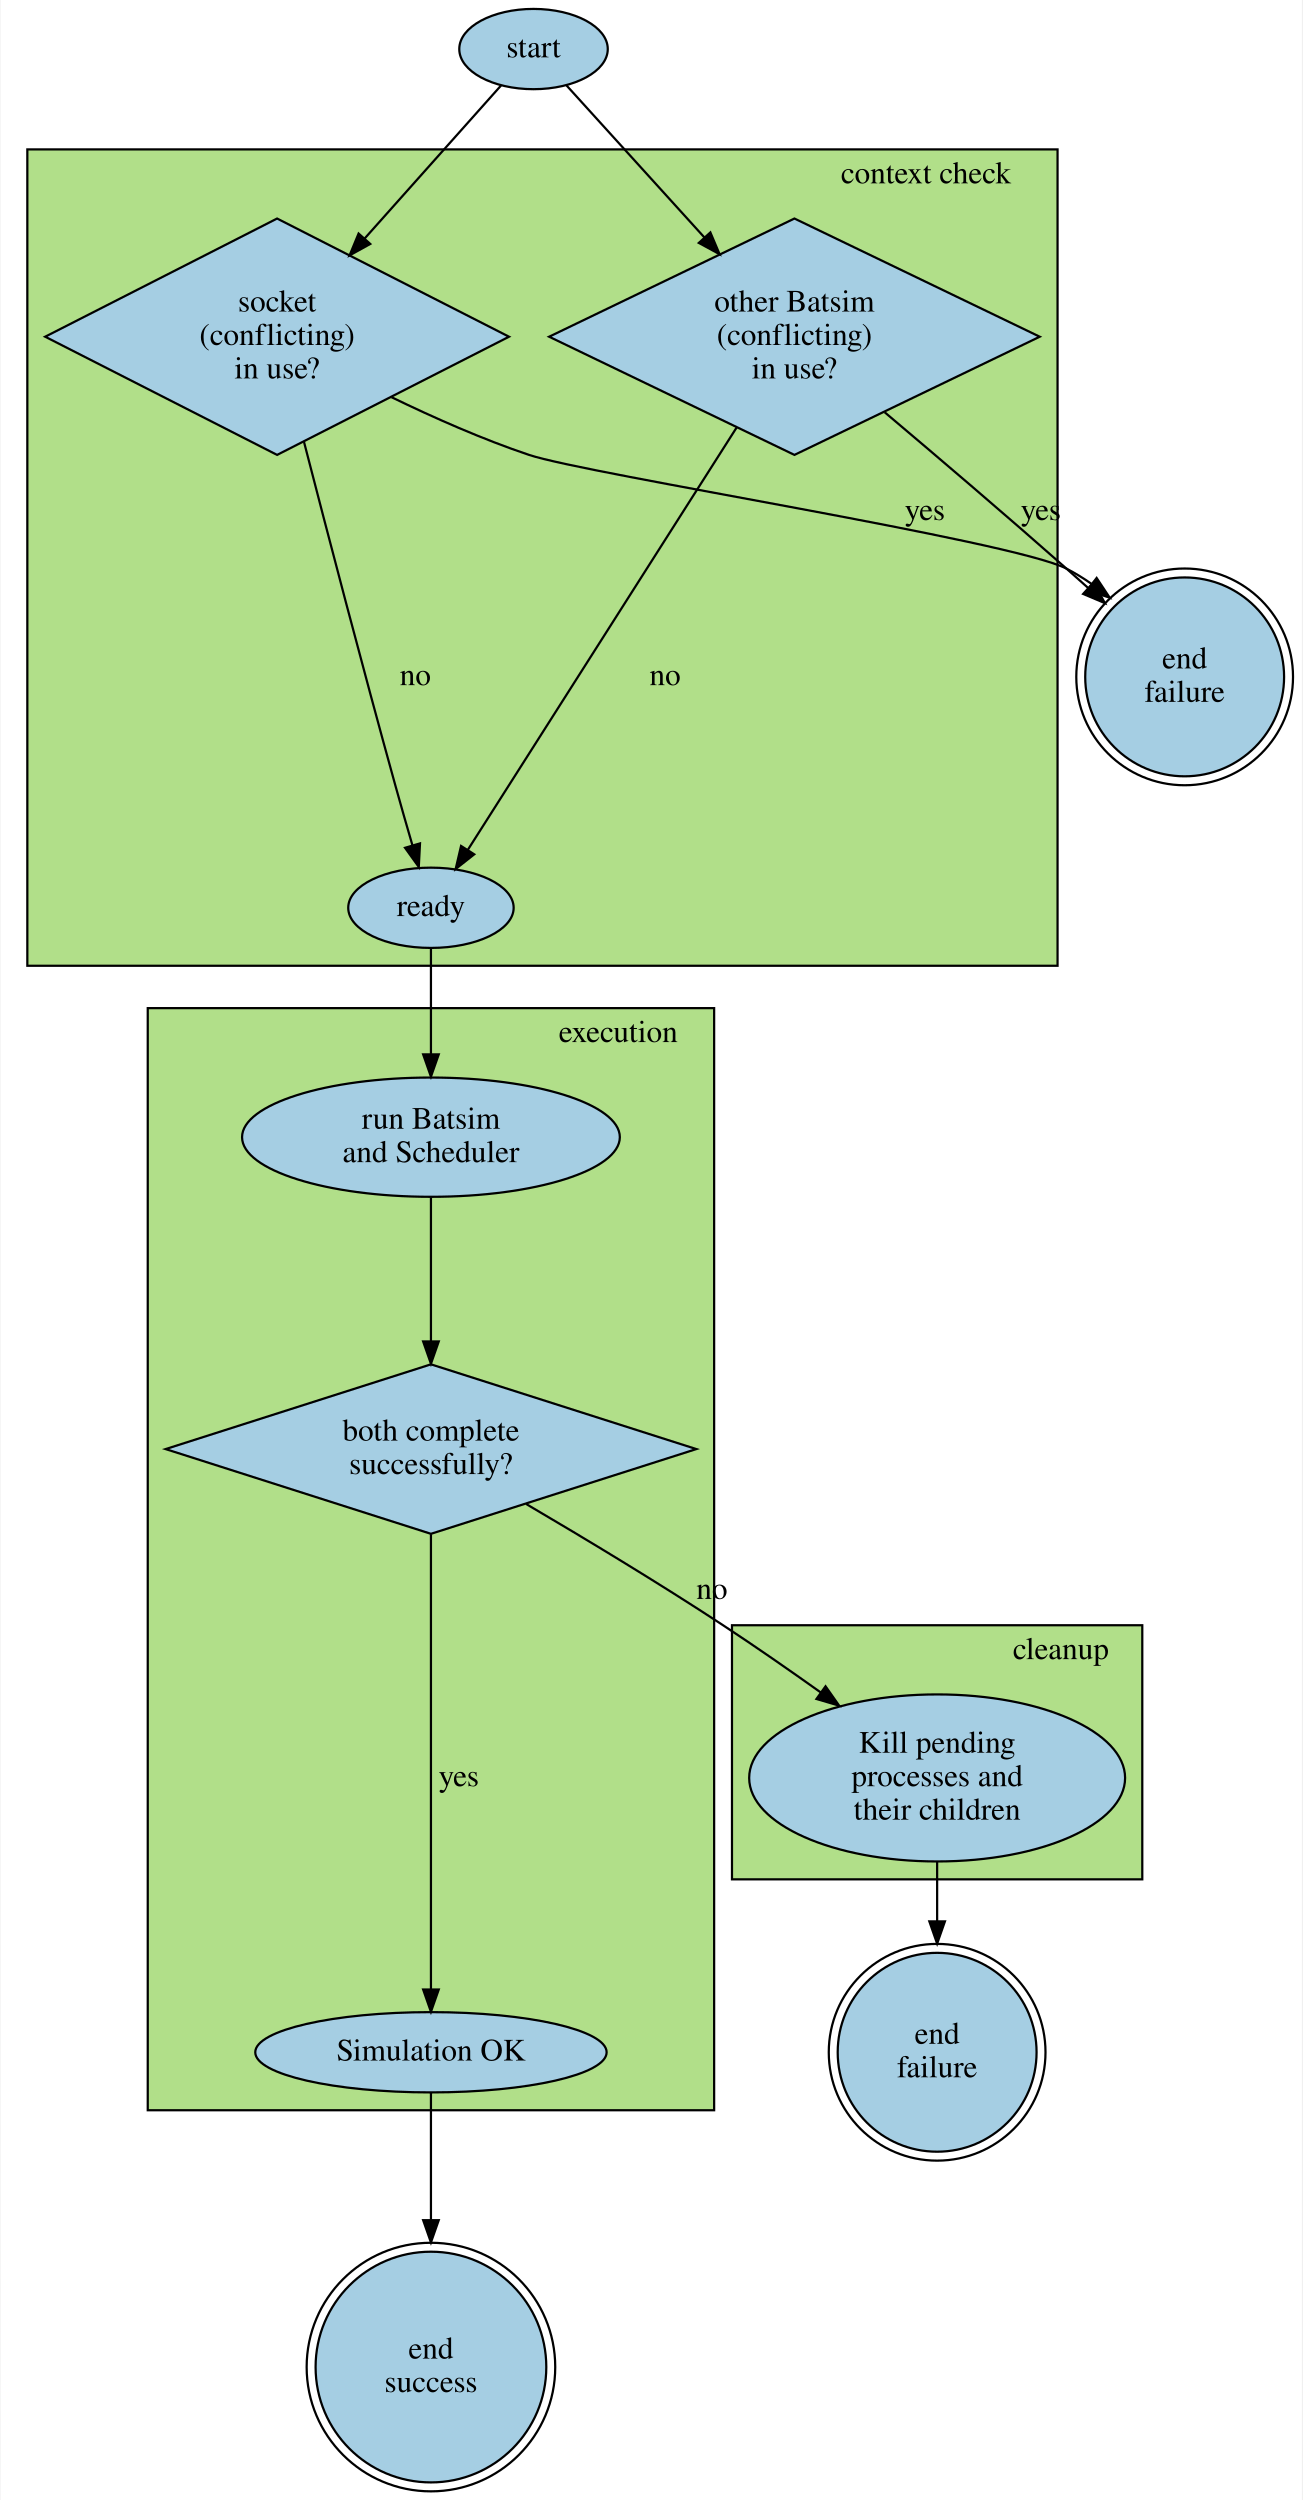
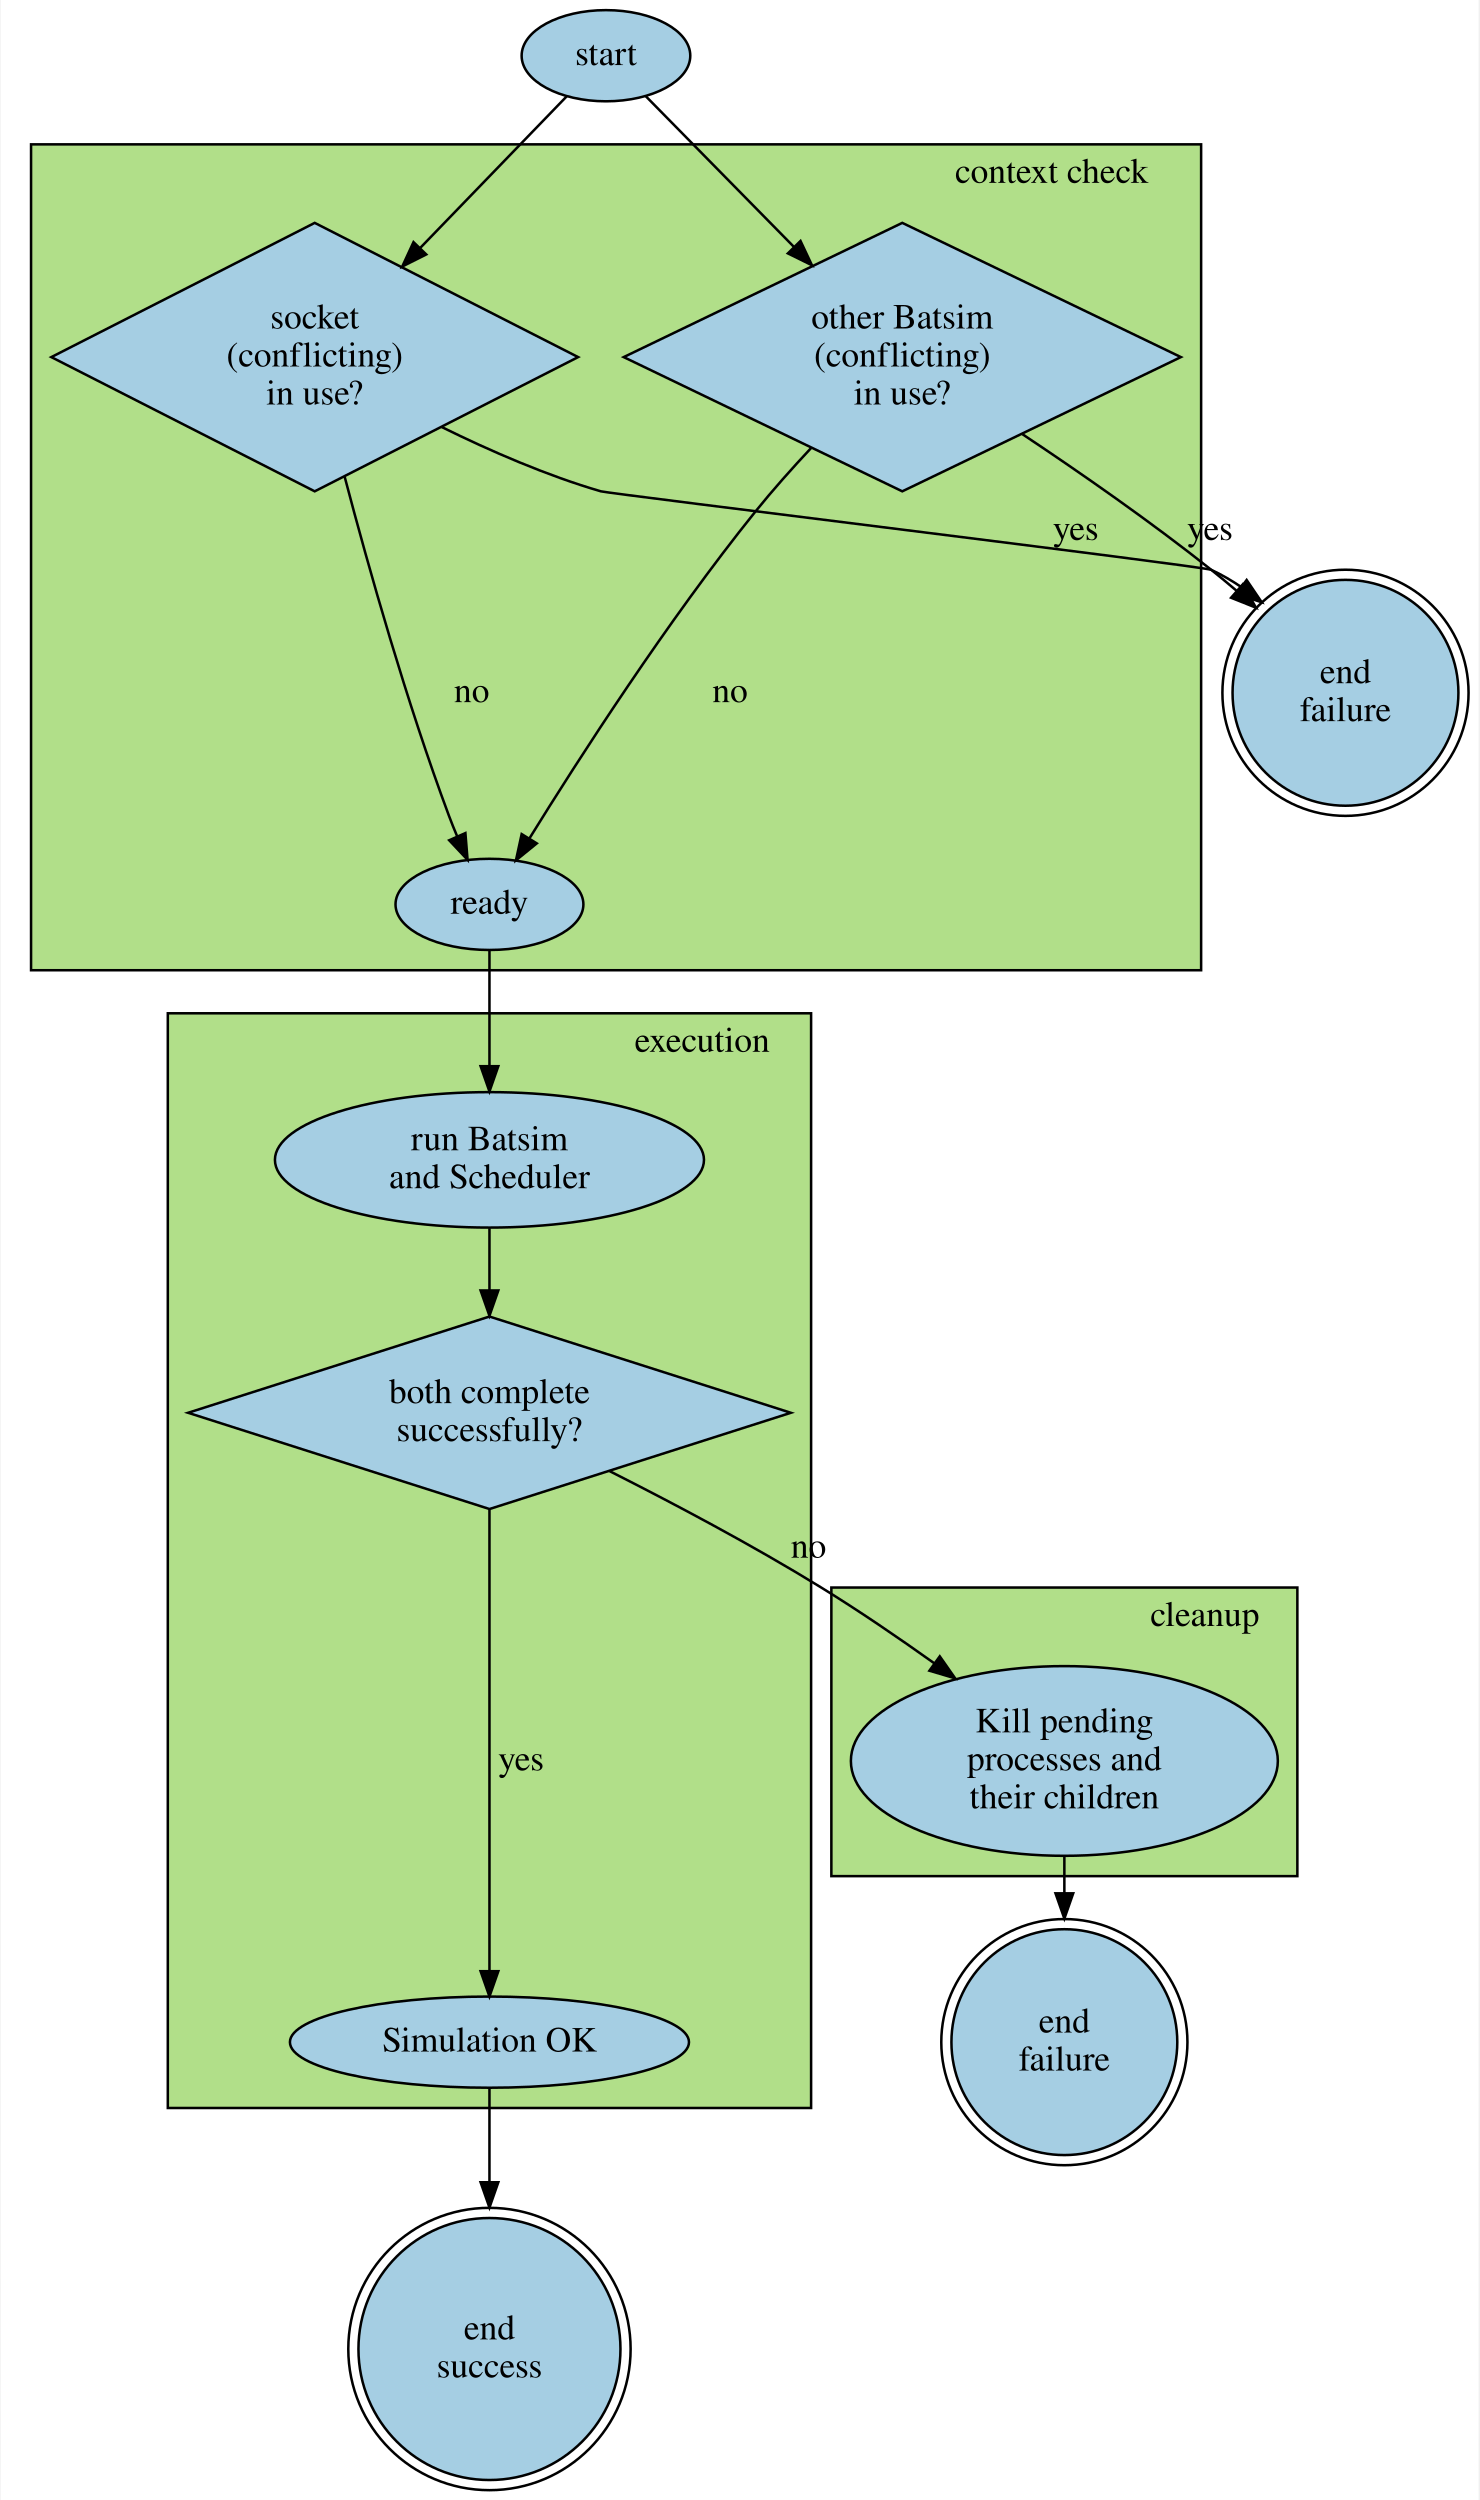
- <svg xmlns="http://www.w3.org/2000/svg" width="584pt" height="1121pt" viewBox="0.00 0.00 583.55 1121.12">
-   <g id="graph0" class="graph" transform="scale(1 1) rotate(0) translate(4 1117.122)">
-     <polygon fill="#ffffff" stroke="transparent" points="-4,4 -4,-1117.122 579.548,-1117.122 579.548,4 -4,4" />
+ <svg xmlns="http://www.w3.org/2000/svg" width="584pt" height="987pt" viewBox="0.00 0.00 583.55 987.12">
+   <g id="graph0" class="graph" transform="scale(1 1) rotate(0) translate(4 983.1219)">
+     <polygon fill="#ffffff" stroke="transparent" points="-4,4 -4,-983.122 579.548,-983.122 579.548,4 -4,4" />
    <g id="clust1" class="cluster">
-       <polygon fill="#b1df89" stroke="#000000" points="8,-684.027 8,-1050.122 470,-1050.122 470,-684.027 8,-684.027" />
-       <text text-anchor="middle" x="411" y="-1034.922" font-family="Times,serif" font-size="14.00" fill="#000000">context check</text>
+       <polygon fill="#b1df89" stroke="#000000" points="8,-600.027 8,-926.122 470,-926.122 470,-600.027 8,-600.027" />
+       <text text-anchor="middle" x="411" y="-910.922" font-family="Times,serif" font-size="14.00" fill="#000000">context check</text>
    </g>
    <g id="clust2" class="cluster">
-       <polygon fill="#b1df89" stroke="#000000" points="62,-170.785 62,-665.027 316,-665.027 316,-170.785 62,-170.785" />
-       <text text-anchor="middle" x="273" y="-649.827" font-family="Times,serif" font-size="14.00" fill="#000000">execution</text>
+       <polygon fill="#b1df89" stroke="#000000" points="62,-150.785 62,-583.027 316,-583.027 316,-150.785 62,-150.785" />
+       <text text-anchor="middle" x="273" y="-567.827" font-family="Times,serif" font-size="14.00" fill="#000000">execution</text>
    </g>
    <g id="clust3" class="cluster">
-       <polygon fill="#b1df89" stroke="#000000" points="324,-274.333 324,-388.286 508,-388.286 508,-274.333 324,-274.333" />
-       <text text-anchor="middle" x="471.5" y="-373.086" font-family="Times,serif" font-size="14.00" fill="#000000">cleanup</text>
+       <polygon fill="#b1df89" stroke="#000000" points="324,-242.333 324,-356.286 508,-356.286 508,-242.333 324,-242.333" />
+       <text text-anchor="middle" x="471.5" y="-341.086" font-family="Times,serif" font-size="14.00" fill="#000000">cleanup</text>
    </g>
    <g id="node1" class="node">
-       <polygon fill="#a5cee3" stroke="#000000" points="120,-1019.122 16,-966.122 120,-913.122 224,-966.122 120,-1019.122" />
-       <text text-anchor="middle" x="120" y="-977.422" font-family="Times,serif" font-size="14.00" fill="#000000">socket</text>
-       <text text-anchor="middle" x="120" y="-962.422" font-family="Times,serif" font-size="14.00" fill="#000000">(conflicting)</text>
-       <text text-anchor="middle" x="120" y="-947.422" font-family="Times,serif" font-size="14.00" fill="#000000">in use?</text>
+       <polygon fill="#a5cee3" stroke="#000000" points="120,-895.122 16,-842.122 120,-789.122 224,-842.122 120,-895.122" />
+       <text text-anchor="middle" x="120" y="-853.422" font-family="Times,serif" font-size="14.00" fill="#000000">socket</text>
+       <text text-anchor="middle" x="120" y="-838.422" font-family="Times,serif" font-size="14.00" fill="#000000">(conflicting)</text>
+       <text text-anchor="middle" x="120" y="-823.422" font-family="Times,serif" font-size="14.00" fill="#000000">in use?</text>
    </g>
    <g id="node3" class="node">
-       <ellipse fill="#a5cee3" stroke="#000000" cx="189" cy="-710.027" rx="37.093" ry="18" />
-       <text text-anchor="middle" x="189" y="-706.327" font-family="Times,serif" font-size="14.00" fill="#000000">ready</text>
+       <ellipse fill="#a5cee3" stroke="#000000" cx="189" cy="-626.027" rx="37.093" ry="18" />
+       <text text-anchor="middle" x="189" y="-622.327" font-family="Times,serif" font-size="14.00" fill="#000000">ready</text>
    </g>
    <g id="edge1" class="edge">
-       <path fill="none" stroke="#000000" d="M132.085,-918.898C142.615,-878.087 158.438,-817.563 173,-765.027 175.444,-756.21 178.197,-746.627 180.723,-737.967" />
-       <polygon fill="#000000" stroke="#000000" points="184.094,-738.908 183.55,-728.327 177.377,-736.938 184.094,-738.908" />
-       <text text-anchor="middle" x="182" y="-809.874" font-family="Times,serif" font-size="14.00" fill="#000000">no</text>
+       <path fill="none" stroke="#000000" d="M131.795,-794.992C141.509,-758.083 156.354,-705.69 173,-661.027 174.006,-658.327 175.127,-655.543 176.296,-652.781" />
+       <polygon fill="#000000" stroke="#000000" points="179.503,-654.184 180.357,-643.623 173.104,-651.346 179.503,-654.184" />
+       <text text-anchor="middle" x="182" y="-705.874" font-family="Times,serif" font-size="14.00" fill="#000000">no</text>
    </g>
    <g id="node11" class="node">
-       <ellipse fill="#a5cee3" stroke="#000000" cx="527" cy="-813.574" rx="44.592" ry="44.592" />
-       <ellipse fill="none" stroke="#000000" cx="527" cy="-813.574" rx="48.596" ry="48.596" />
-       <text text-anchor="middle" x="527" y="-817.374" font-family="Times,serif" font-size="14.00" fill="#000000">end</text>
-       <text text-anchor="middle" x="527" y="-802.374" font-family="Times,serif" font-size="14.00" fill="#000000">failure</text>
+       <ellipse fill="#a5cee3" stroke="#000000" cx="527" cy="-709.574" rx="44.592" ry="44.592" />
+       <ellipse fill="none" stroke="#000000" cx="527" cy="-709.574" rx="48.596" ry="48.596" />
+       <text text-anchor="middle" x="527" y="-713.374" font-family="Times,serif" font-size="14.00" fill="#000000">end</text>
+       <text text-anchor="middle" x="527" y="-698.374" font-family="Times,serif" font-size="14.00" fill="#000000">failure</text>
    </g>
    <g id="edge11" class="edge">
-       <path fill="none" stroke="#000000" d="M171.292,-939.014C190.284,-929.798 212.25,-920.08 233,-913.122 258.951,-904.42 449.66,-874.641 474,-862.122 477.807,-860.164 481.546,-857.858 485.167,-855.334" />
-       <polygon fill="#000000" stroke="#000000" points="487.524,-857.938 493.376,-849.106 483.293,-852.362 487.524,-857.938" />
-       <text text-anchor="middle" x="410.5" y="-883.922" font-family="Times,serif" font-size="14.00" fill="#000000">yes</text>
+       <path fill="none" stroke="#000000" d="M170.159,-814.503C189.311,-805.062 211.675,-795.329 233,-789.122 236.24,-788.179 470.939,-759.543 474,-758.122 478.057,-756.238 482.016,-753.93 485.827,-751.354" />
+       <polygon fill="#000000" stroke="#000000" points="487.972,-754.12 493.909,-745.345 483.796,-748.502 487.972,-754.12" />
+       <text text-anchor="middle" x="420.5" y="-769.922" font-family="Times,serif" font-size="14.00" fill="#000000">yes</text>
    </g>
    <g id="node2" class="node">
-       <polygon fill="#a5cee3" stroke="#000000" points="352,-1019.122 242,-966.122 352,-913.122 462,-966.122 352,-1019.122" />
-       <text text-anchor="middle" x="352" y="-977.422" font-family="Times,serif" font-size="14.00" fill="#000000">other Batsim</text>
-       <text text-anchor="middle" x="352" y="-962.422" font-family="Times,serif" font-size="14.00" fill="#000000">(conflicting)</text>
-       <text text-anchor="middle" x="352" y="-947.422" font-family="Times,serif" font-size="14.00" fill="#000000">in use?</text>
+       <polygon fill="#a5cee3" stroke="#000000" points="352,-895.122 242,-842.122 352,-789.122 462,-842.122 352,-895.122" />
+       <text text-anchor="middle" x="352" y="-853.422" font-family="Times,serif" font-size="14.00" fill="#000000">other Batsim</text>
+       <text text-anchor="middle" x="352" y="-838.422" font-family="Times,serif" font-size="14.00" fill="#000000">(conflicting)</text>
+       <text text-anchor="middle" x="352" y="-823.422" font-family="Times,serif" font-size="14.00" fill="#000000">in use?</text>
    </g>
    <g id="edge2" class="edge">
-       <path fill="none" stroke="#000000" d="M326.172,-925.543C292.327,-872.368 233.946,-780.642 205.516,-735.976" />
-       <polygon fill="#000000" stroke="#000000" points="208.407,-733.999 200.085,-727.442 202.502,-737.758 208.407,-733.999" />
-       <text text-anchor="middle" x="294" y="-809.874" font-family="Times,serif" font-size="14.00" fill="#000000">no</text>
+       <path fill="none" stroke="#000000" d="M316.018,-806.24C308.487,-798.197 300.78,-789.546 294,-781.122 259.302,-738.007 224.33,-683.667 204.785,-652.085" />
+       <polygon fill="#000000" stroke="#000000" points="207.683,-650.116 199.463,-643.431 201.72,-653.782 207.683,-650.116" />
+       <text text-anchor="middle" x="284" y="-705.874" font-family="Times,serif" font-size="14.00" fill="#000000">no</text>
    </g>
    <g id="edge12" class="edge">
-       <path fill="none" stroke="#000000" d="M392.422,-932.285C416.329,-912.119 447.097,-885.897 474,-862.122 477.156,-859.333 480.401,-856.436 483.656,-853.507" />
-       <polygon fill="#000000" stroke="#000000" points="486.166,-855.957 491.235,-846.653 481.471,-850.765 486.166,-855.957" />
-       <text text-anchor="middle" x="462.5" y="-883.922" font-family="Times,serif" font-size="14.00" fill="#000000">yes</text>
+       <path fill="none" stroke="#000000" d="M399.437,-811.684C422.483,-796.343 450.259,-777.02 474,-758.122 477.295,-755.499 480.642,-752.724 483.971,-749.883" />
+       <polygon fill="#000000" stroke="#000000" points="486.432,-752.381 491.671,-743.172 481.832,-747.104 486.432,-752.381" />
+       <text text-anchor="middle" x="473.5" y="-769.922" font-family="Times,serif" font-size="14.00" fill="#000000">yes</text>
    </g>
    <g id="node4" class="node">
-       <ellipse fill="#a5cee3" stroke="#000000" cx="189" cy="-607.156" rx="84.706" ry="26.741" />
-       <text text-anchor="middle" x="189" y="-610.956" font-family="Times,serif" font-size="14.00" fill="#000000">run Batsim</text>
-       <text text-anchor="middle" x="189" y="-595.956" font-family="Times,serif" font-size="14.00" fill="#000000">and Scheduler</text>
+       <ellipse fill="#a5cee3" stroke="#000000" cx="189" cy="-525.156" rx="84.706" ry="26.741" />
+       <text text-anchor="middle" x="189" y="-528.956" font-family="Times,serif" font-size="14.00" fill="#000000">run Batsim</text>
+       <text text-anchor="middle" x="189" y="-513.956" font-family="Times,serif" font-size="14.00" fill="#000000">and Scheduler</text>
    </g>
    <g id="edge8" class="edge">
-       <path fill="none" stroke="#000000" d="M189,-691.635C189,-678.551 189,-660.519 189,-644.475" />
-       <polygon fill="#000000" stroke="#000000" points="192.5,-644.289 189,-634.289 185.5,-644.289 192.5,-644.289" />
+       <path fill="none" stroke="#000000" d="M189,-607.993C189,-595.377 189,-578.071 189,-562.539" />
+       <polygon fill="#000000" stroke="#000000" points="192.5,-562.148 189,-552.148 185.5,-562.148 192.5,-562.148" />
    </g>
    <g id="node5" class="node">
-       <polygon fill="#a5cee3" stroke="#000000" points="189,-505.286 70,-467.286 189,-429.286 308,-467.286 189,-505.286" />
-       <text text-anchor="middle" x="189" y="-471.086" font-family="Times,serif" font-size="14.00" fill="#000000">both complete</text>
-       <text text-anchor="middle" x="189" y="-456.086" font-family="Times,serif" font-size="14.00" fill="#000000">successfully?</text>
+       <polygon fill="#a5cee3" stroke="#000000" points="189,-463.286 70,-425.286 189,-387.286 308,-425.286 189,-463.286" />
+       <text text-anchor="middle" x="189" y="-429.086" font-family="Times,serif" font-size="14.00" fill="#000000">both complete</text>
+       <text text-anchor="middle" x="189" y="-414.086" font-family="Times,serif" font-size="14.00" fill="#000000">successfully?</text>
    </g>
    <g id="edge3" class="edge">
-       <path fill="none" stroke="#000000" d="M189,-580.188C189,-561.89 189,-537.186 189,-515.551" />
-       <polygon fill="#000000" stroke="#000000" points="192.5,-515.541 189,-505.541 185.5,-515.541 192.5,-515.541" />
+       <path fill="none" stroke="#000000" d="M189,-498.13C189,-490.573 189,-482.123 189,-473.729" />
+       <polygon fill="#000000" stroke="#000000" points="192.5,-473.582 189,-463.582 185.5,-473.582 192.5,-473.582" />
    </g>
    <g id="node6" class="node">
-       <ellipse fill="#a5cee3" stroke="#000000" cx="189" cy="-196.785" rx="78.786" ry="18" />
-       <text text-anchor="middle" x="189" y="-193.085" font-family="Times,serif" font-size="14.00" fill="#000000">Simulation OK</text>
+       <ellipse fill="#a5cee3" stroke="#000000" cx="189" cy="-176.785" rx="78.786" ry="18" />
+       <text text-anchor="middle" x="189" y="-173.085" font-family="Times,serif" font-size="14.00" fill="#000000">Simulation OK</text>
    </g>
    <g id="edge4" class="edge">
-       <path fill="none" stroke="#000000" d="M189,-429.104C189,-374.135 189,-273.952 189,-225.095" />
-       <polygon fill="#000000" stroke="#000000" points="192.5,-224.932 189,-214.932 185.5,-224.932 192.5,-224.932" />
-       <text text-anchor="middle" x="201.5" y="-316.11" font-family="Times,serif" font-size="14.00" fill="#000000">yes</text>
+       <path fill="none" stroke="#000000" d="M189,-387.274C189,-337.032 189,-249.668 189,-204.938" />
+       <polygon fill="#000000" stroke="#000000" points="192.5,-204.788 189,-194.788 185.5,-204.788 192.5,-204.788" />
+       <text text-anchor="middle" x="201.5" y="-284.11" font-family="Times,serif" font-size="14.00" fill="#000000">yes</text>
    </g>
    <g id="node7" class="node">
-       <ellipse fill="#a5cee3" stroke="#000000" cx="416" cy="-319.81" rx="84.292" ry="37.453" />
-       <text text-anchor="middle" x="416" y="-331.11" font-family="Times,serif" font-size="14.00" fill="#000000">Kill pending</text>
-       <text text-anchor="middle" x="416" y="-316.11" font-family="Times,serif" font-size="14.00" fill="#000000">processes and</text>
-       <text text-anchor="middle" x="416" y="-301.11" font-family="Times,serif" font-size="14.00" fill="#000000">their children</text>
+       <ellipse fill="#a5cee3" stroke="#000000" cx="416" cy="-287.81" rx="84.292" ry="37.453" />
+       <text text-anchor="middle" x="416" y="-299.11" font-family="Times,serif" font-size="14.00" fill="#000000">Kill pending</text>
+       <text text-anchor="middle" x="416" y="-284.11" font-family="Times,serif" font-size="14.00" fill="#000000">processes and</text>
+       <text text-anchor="middle" x="416" y="-269.11" font-family="Times,serif" font-size="14.00" fill="#000000">their children</text>
    </g>
    <g id="edge5" class="edge">
-       <path fill="none" stroke="#000000" d="M231.695,-442.661C257.555,-427.47 291.031,-407.313 320,-388.286 334.447,-378.798 349.807,-368.12 363.906,-358.069" />
-       <polygon fill="#000000" stroke="#000000" points="365.954,-360.906 372.045,-352.237 361.877,-355.216 365.954,-360.906" />
-       <text text-anchor="middle" x="315" y="-400.086" font-family="Times,serif" font-size="14.00" fill="#000000">no</text>
+       <path fill="none" stroke="#000000" d="M236.232,-402.351C261.535,-389.583 292.973,-372.939 320,-356.286 334.861,-347.13 350.473,-336.476 364.686,-326.339" />
+       <polygon fill="#000000" stroke="#000000" points="366.804,-329.127 372.877,-320.445 362.715,-323.445 366.804,-329.127" />
+       <text text-anchor="middle" x="315" y="-368.086" font-family="Times,serif" font-size="14.00" fill="#000000">no</text>
    </g>
    <g id="node9" class="node">
      <ellipse fill="#a5cee3" stroke="#000000" cx="189" cy="-55.619" rx="51.729" ry="51.729" />
      <ellipse fill="none" stroke="#000000" cx="189" cy="-55.619" rx="55.738" ry="55.738" />
      <text text-anchor="middle" x="189" y="-59.419" font-family="Times,serif" font-size="14.00" fill="#000000">end</text>
      <text text-anchor="middle" x="189" y="-44.419" font-family="Times,serif" font-size="14.00" fill="#000000">success</text>
    </g>
    <g id="edge9" class="edge">
-       <path fill="none" stroke="#000000" d="M189,-178.619C189,-164.029 189,-142.592 189,-121.685" />
-       <polygon fill="#000000" stroke="#000000" points="192.5,-121.497 189,-111.497 185.5,-121.497 192.5,-121.497" />
+       <path fill="none" stroke="#000000" d="M189,-158.645C189,-148.597 189,-135.419 189,-121.859" />
+       <polygon fill="#000000" stroke="#000000" points="192.5,-121.461 189,-111.461 185.5,-121.461 192.5,-121.461" />
    </g>
    <g id="node10" class="node">
-       <ellipse fill="#a5cee3" stroke="#000000" cx="416" cy="-196.785" rx="44.592" ry="44.592" />
-       <ellipse fill="none" stroke="#000000" cx="416" cy="-196.785" rx="48.596" ry="48.596" />
-       <text text-anchor="middle" x="416" y="-200.585" font-family="Times,serif" font-size="14.00" fill="#000000">end</text>
-       <text text-anchor="middle" x="416" y="-185.585" font-family="Times,serif" font-size="14.00" fill="#000000">failure</text>
+       <ellipse fill="#a5cee3" stroke="#000000" cx="416" cy="-176.785" rx="44.592" ry="44.592" />
+       <ellipse fill="none" stroke="#000000" cx="416" cy="-176.785" rx="48.596" ry="48.596" />
+       <text text-anchor="middle" x="416" y="-180.585" font-family="Times,serif" font-size="14.00" fill="#000000">end</text>
+       <text text-anchor="middle" x="416" y="-165.585" font-family="Times,serif" font-size="14.00" fill="#000000">failure</text>
    </g>
    <g id="edge10" class="edge">
-       <path fill="none" stroke="#000000" d="M416,-282.23C416,-273.81 416,-264.681 416,-255.63" />
-       <polygon fill="#000000" stroke="#000000" points="419.5,-255.485 416,-245.485 412.5,-255.485 419.5,-255.485" />
+       <path fill="none" stroke="#000000" d="M416,-250.222C416,-245.516 416,-240.617 416,-235.682" />
+       <polygon fill="#000000" stroke="#000000" points="419.5,-235.553 416,-225.553 412.5,-235.553 419.5,-235.553" />
    </g>
    <g id="node8" class="node">
-       <ellipse fill="#a5cee3" stroke="#000000" cx="235" cy="-1095.122" rx="33.295" ry="18" />
-       <text text-anchor="middle" x="235" y="-1091.422" font-family="Times,serif" font-size="14.00" fill="#000000">start</text>
+       <ellipse fill="#a5cee3" stroke="#000000" cx="235" cy="-961.122" rx="33.295" ry="18" />
+       <text text-anchor="middle" x="235" y="-957.422" font-family="Times,serif" font-size="14.00" fill="#000000">start</text>
    </g>
    <g id="edge6" class="edge">
-       <path fill="none" stroke="#000000" d="M220.435,-1078.784C205.11,-1061.593 180.332,-1033.799 159.222,-1010.119" />
-       <polygon fill="#000000" stroke="#000000" points="161.781,-1007.729 152.514,-1002.594 156.555,-1012.387 161.781,-1007.729" />
+       <path fill="none" stroke="#000000" d="M219.491,-945.073C204.683,-929.75 181.707,-905.975 161.563,-885.131" />
+       <polygon fill="#000000" stroke="#000000" points="164.041,-882.658 154.574,-877.899 159.007,-887.522 164.041,-882.658" />
    </g>
    <g id="edge7" class="edge">
-       <path fill="none" stroke="#000000" d="M249.818,-1078.784C265.299,-1061.716 290.26,-1034.194 311.637,-1010.625" />
-       <polygon fill="#000000" stroke="#000000" points="314.309,-1012.889 318.435,-1003.13 309.124,-1008.186 314.309,-1012.889" />
+       <path fill="none" stroke="#000000" d="M250.779,-945.073C265.733,-929.864 288.874,-906.327 309.258,-885.595" />
+       <polygon fill="#000000" stroke="#000000" points="311.82,-887.981 316.335,-878.396 306.828,-883.073 311.82,-887.981" />
    </g>
  </g>
</svg>
